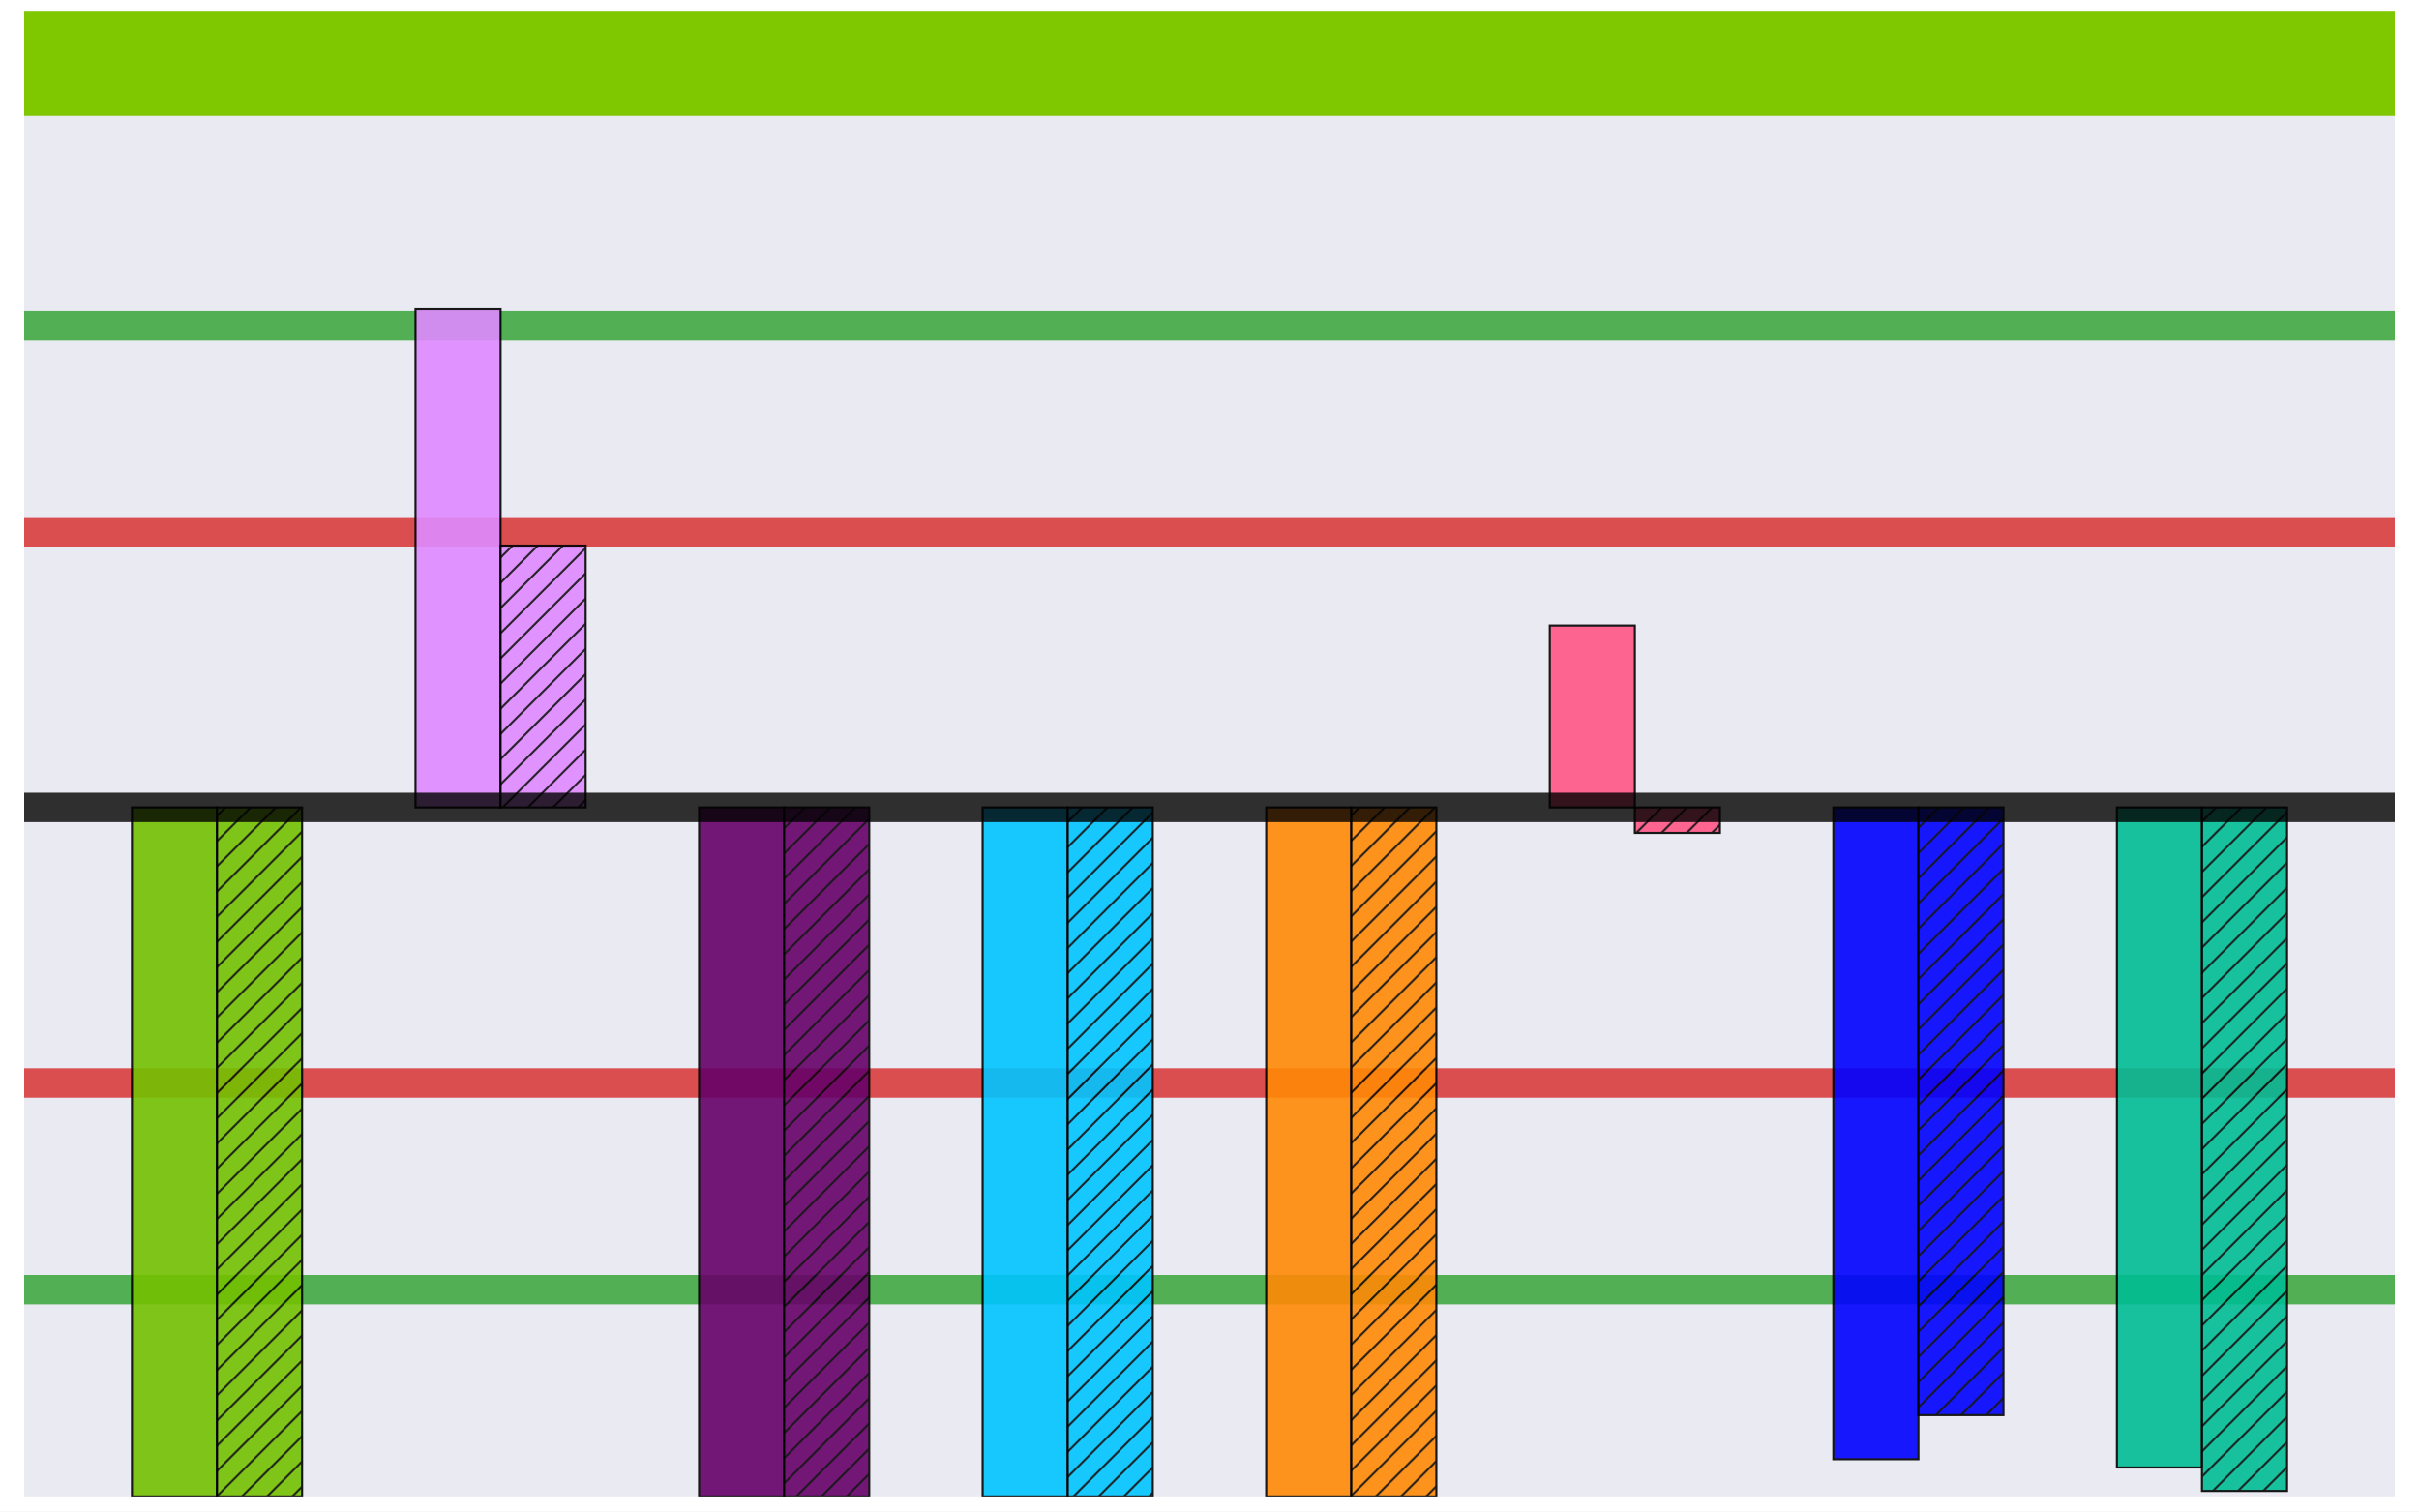
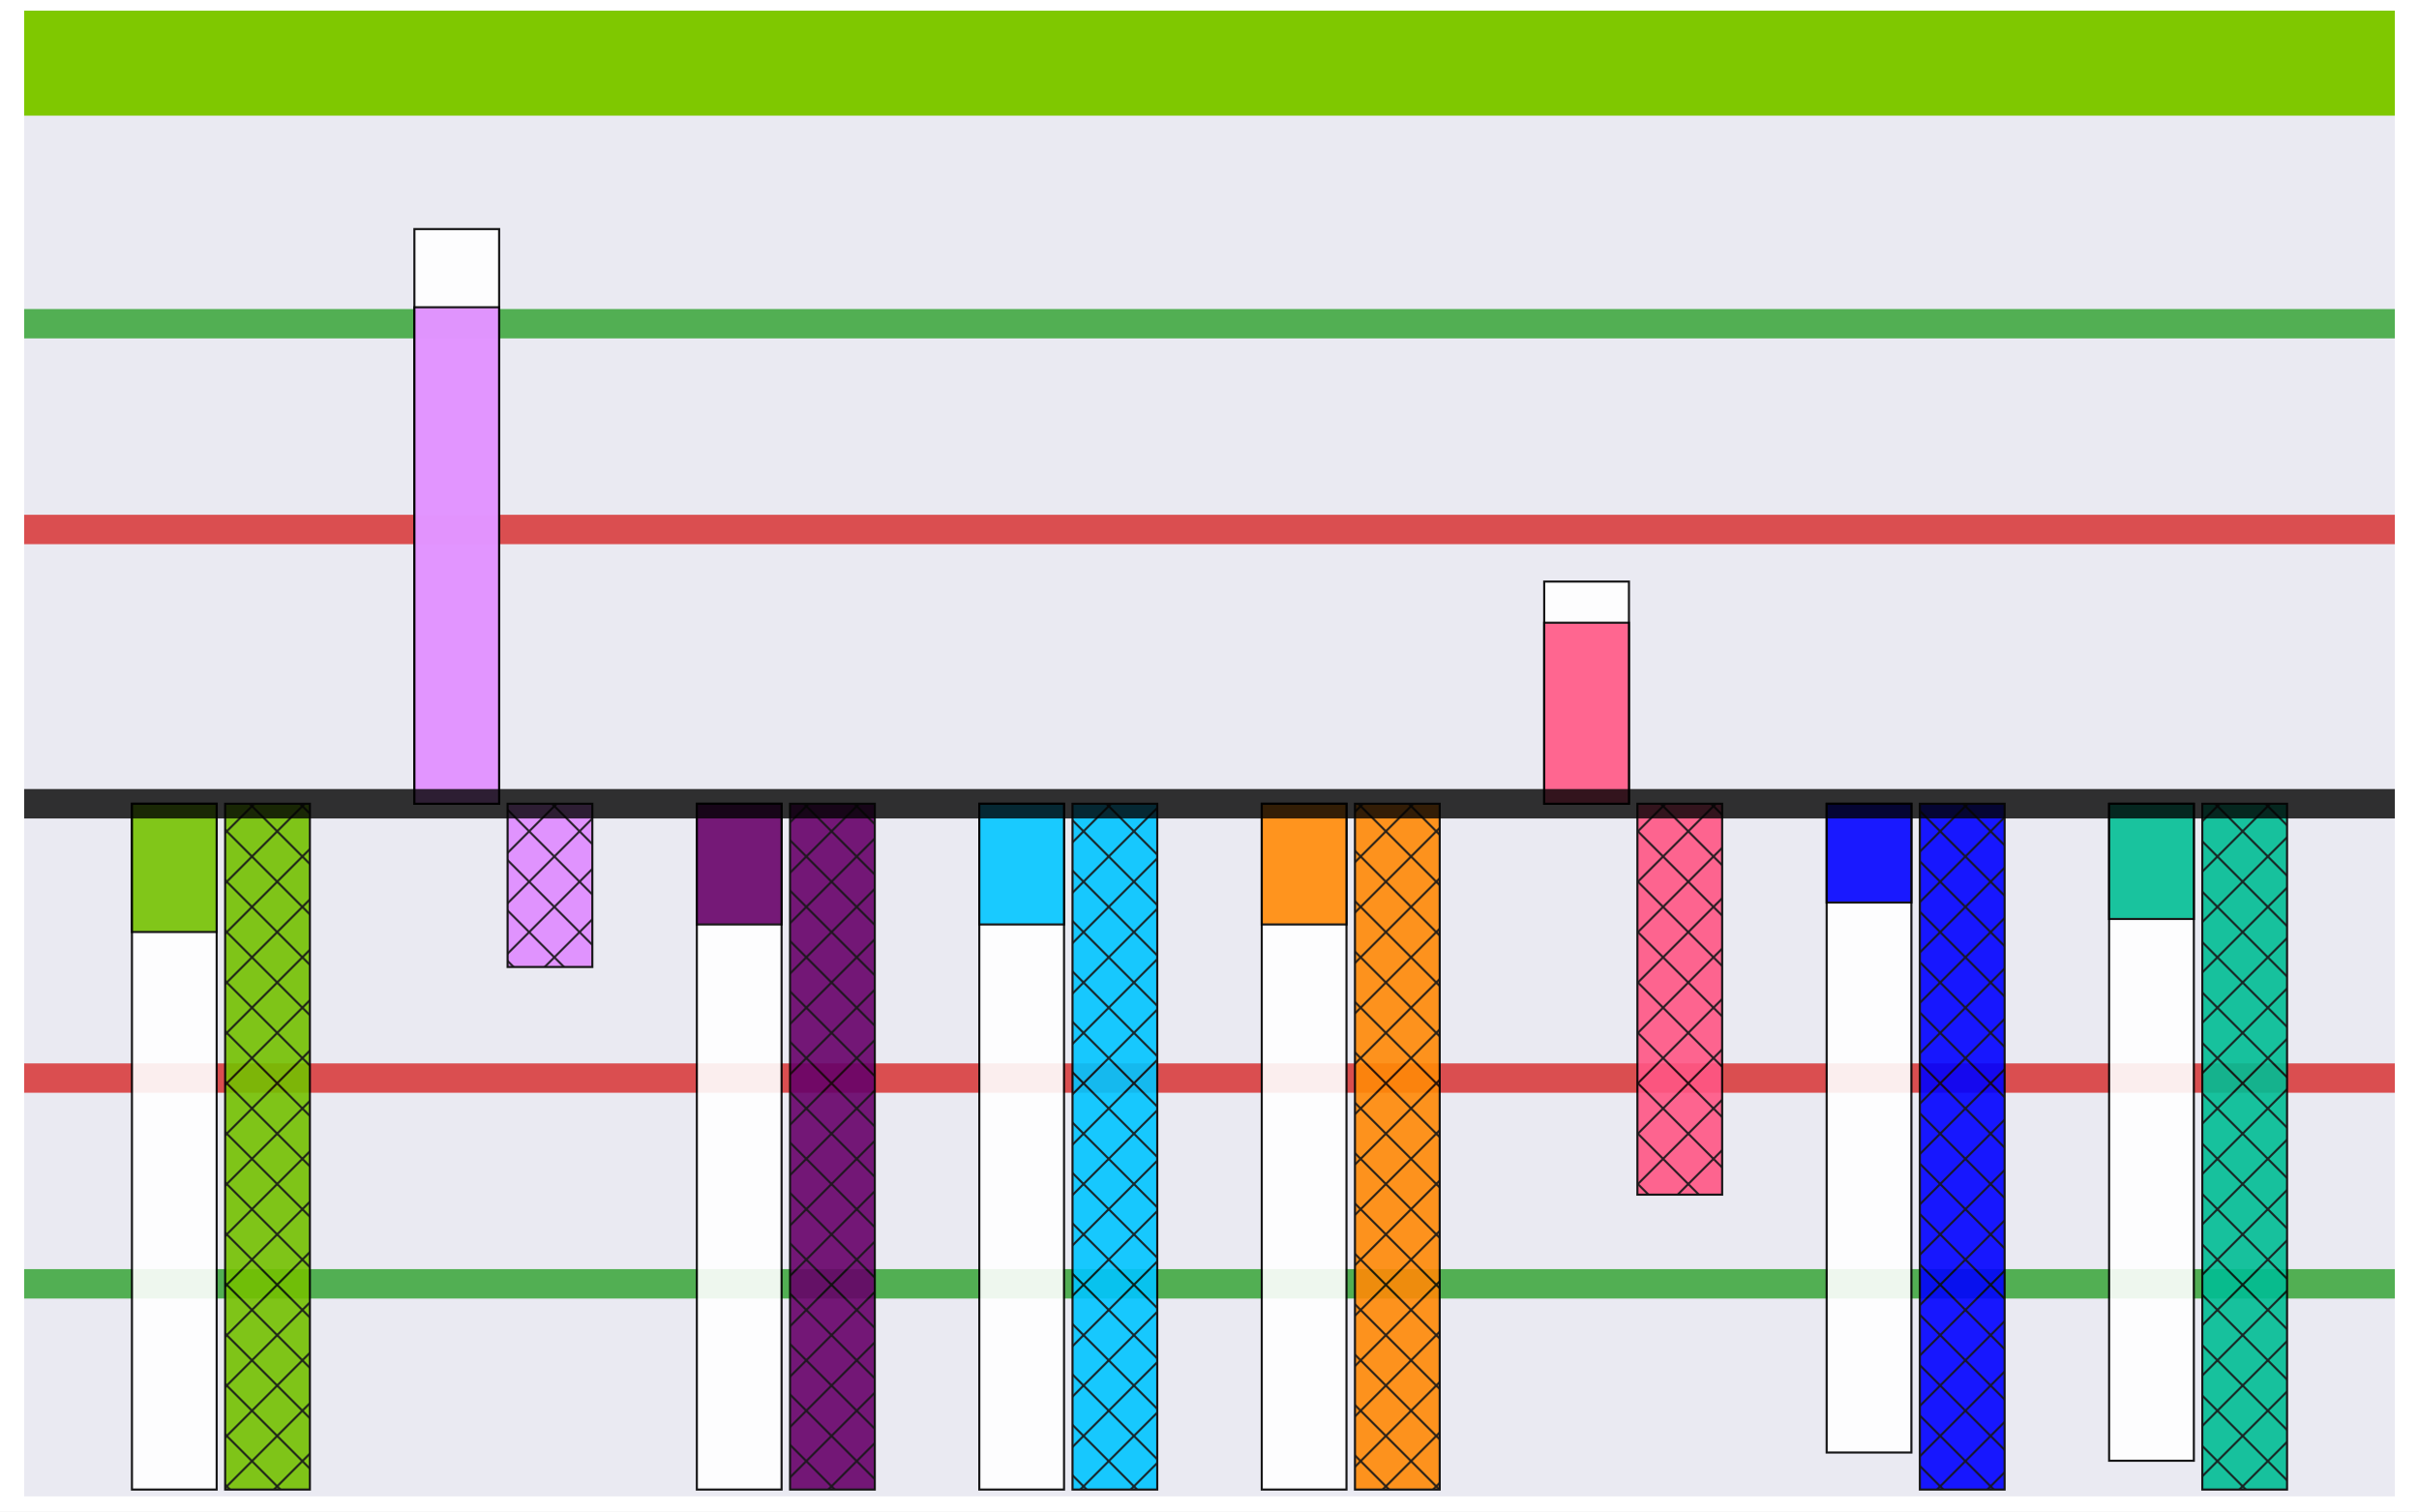
<svg xmlns="http://www.w3.org/2000/svg" width="1152pt" height="720pt" viewBox="0 0 1152 720" version="1.1">
  <defs>
    <style type="text/css">*{stroke-linejoin: round; stroke-linecap: butt}</style>
  </defs>
  <g id="figure_1">
    <g id="patch_1">
      <path d="M 0 720  L 1152 720  L 1152 0  L 0 0  z " style="fill: #ffffff" />
    </g>
    <g id="axes_1">
      <g id="patch_2">
        <path d="M 11.52 712.8  L 1140.48 712.8  L 1140.48 7.2  L 11.52 7.2  z " style="fill: #eaeaf2" />
      </g>
      <g id="matplotlib.axis_1" />
      <g id="matplotlib.axis_2" />
      <g id="line2d_1">
-         <path d="M 11.52 30.173  L 1140.48 30.173  " style="fill: none; stroke: #7fc800; stroke-width: 50" />
+         <path d="M 11.52 30.067  L 1140.48 30.067  " style="fill: none; stroke: #7fc800; stroke-width: 50" />
      </g>
      <g id="line2d_2">
-         <path d="M 11.52 154.884  L 1140.48 154.884  " clip-path="url(#p6db0cb24bd)" style="fill: none; stroke: #2ca02c; stroke-opacity: 0.8; stroke-width: 14; stroke-linecap: round" />
+         <path d="M 11.52 154.2  L 1140.48 154.2  " clip-path="url(#pf08823fb37)" style="fill: none; stroke: #2ca02c; stroke-opacity: 0.8; stroke-width: 14; stroke-linecap: round" />
      </g>
      <g id="line2d_3">
-         <path d="M 11.52 253.34  L 1140.48 253.34  " clip-path="url(#p6db0cb24bd)" style="fill: none; stroke: #d62728; stroke-opacity: 0.8; stroke-width: 14; stroke-linecap: round" />
+         <path d="M 11.52 252.2  L 1140.48 252.2  " clip-path="url(#pf08823fb37)" style="fill: none; stroke: #d62728; stroke-opacity: 0.8; stroke-width: 14; stroke-linecap: round" />
      </g>
      <g id="line2d_4">
-         <path d="M 11.52 614.344  L 1140.48 614.344  " clip-path="url(#p6db0cb24bd)" style="fill: none; stroke: #2ca02c; stroke-opacity: 0.8; stroke-width: 14; stroke-linecap: round" />
+         <path d="M 11.52 611.533  L 1140.48 611.533  " clip-path="url(#pf08823fb37)" style="fill: none; stroke: #2ca02c; stroke-opacity: 0.8; stroke-width: 14; stroke-linecap: round" />
      </g>
      <g id="line2d_5">
-         <path d="M 11.52 515.888  L 1140.48 515.888  " clip-path="url(#p6db0cb24bd)" style="fill: none; stroke: #d62728; stroke-opacity: 0.8; stroke-width: 14; stroke-linecap: round" />
+         <path d="M 11.52 513.533  L 1140.48 513.533  " clip-path="url(#pf08823fb37)" style="fill: none; stroke: #d62728; stroke-opacity: 0.8; stroke-width: 14; stroke-linecap: round" />
      </g>
      <g id="patch_3">
        <path d="M 11.52 712.8  L 11.52 7.2  " style="fill: none" />
      </g>
      <g id="patch_4">
        <path d="M 1140.48 712.8  L 1140.48 7.2  " style="fill: none" />
      </g>
      <g id="patch_5">
        <path d="M 11.52 712.8  L 1140.48 712.8  " style="fill: none" />
      </g>
      <g id="patch_6">
        <path d="M 11.52 7.2  L 1140.48 7.2  " style="fill: none" />
      </g>
      <g id="patch_7">
-         <path d="M 62.836 384.614  L 103.349 384.614  L 103.349 712.8  L 62.836 712.8  z " clip-path="url(#p6db0cb24bd)" style="fill: #73c000; opacity: 0.9; stroke: #000000; stroke-linejoin: miter" />
+         <path d="M 62.836 382.867  L 103.19 382.867  L 103.19 709.533  L 62.836 709.533  z " clip-path="url(#pf08823fb37)" style="fill: #ffffff; opacity: 0.9; stroke: #000000; stroke-linejoin: miter" />
      </g>
      <g id="patch_8">
-         <path d="M 103.349 384.614  L 143.862 384.614  L 143.862 712.8  L 103.349 712.8  z " clip-path="url(#p6db0cb24bd)" style="fill: url(#hf5e35963e9); opacity: 0.9; stroke: #000000; stroke-linejoin: miter" />
+         <path d="M 197.348 382.867  L 237.702 382.867  L 237.702 109.12  L 197.348 109.12  z " clip-path="url(#pf08823fb37)" style="fill: #ffffff; opacity: 0.9; stroke: #000000; stroke-linejoin: miter" />
      </g>
      <g id="patch_9">
-         <path d="M 197.879 384.614  L 238.392 384.614  L 238.392 147.007  L 197.879 147.007  z " clip-path="url(#p6db0cb24bd)" style="fill: #df89ff; opacity: 0.9; stroke: #000000; stroke-linejoin: miter" />
+         <path d="M 331.861 382.867  L 372.214 382.867  L 372.214 709.533  L 331.861 709.533  z " clip-path="url(#pf08823fb37)" style="fill: #ffffff; opacity: 0.9; stroke: #000000; stroke-linejoin: miter" />
      </g>
      <g id="patch_10">
-         <path d="M 238.392 384.614  L 278.905 384.614  L 278.905 259.903  L 238.392 259.903  z " clip-path="url(#p6db0cb24bd)" style="fill: url(#h63b455c572); opacity: 0.9; stroke: #000000; stroke-linejoin: miter" />
+         <path d="M 466.373 382.867  L 506.726 382.867  L 506.726 709.533  L 466.373 709.533  z " clip-path="url(#pf08823fb37)" style="fill: #ffffff; opacity: 0.9; stroke: #000000; stroke-linejoin: miter" />
      </g>
      <g id="patch_11">
-         <path d="M 332.922 384.614  L 373.435 384.614  L 373.435 712.8  L 332.922 712.8  z " clip-path="url(#p6db0cb24bd)" style="fill: #660068; opacity: 0.9; stroke: #000000; stroke-linejoin: miter" />
+         <path d="M 600.885 382.867  L 641.238 382.867  L 641.238 709.533  L 600.885 709.533  z " clip-path="url(#pf08823fb37)" style="fill: #ffffff; opacity: 0.9; stroke: #000000; stroke-linejoin: miter" />
      </g>
      <g id="patch_12">
-         <path d="M 373.435 384.614  L 413.948 384.614  L 413.948 712.8  L 373.435 712.8  z " clip-path="url(#p6db0cb24bd)" style="fill: url(#h2f3627b82b); opacity: 0.9; stroke: #000000; stroke-linejoin: miter" />
+         <path d="M 735.397 382.867  L 775.75 382.867  L 775.75 277.027  L 735.397 277.027  z " clip-path="url(#pf08823fb37)" style="fill: #ffffff; opacity: 0.9; stroke: #000000; stroke-linejoin: miter" />
      </g>
      <g id="patch_13">
-         <path d="M 467.966 384.614  L 508.478 384.614  L 508.478 712.8  L 467.966 712.8  z " clip-path="url(#p6db0cb24bd)" style="fill: #00c4ff; opacity: 0.9; stroke: #000000; stroke-linejoin: miter" />
+         <path d="M 869.909 382.867  L 910.263 382.867  L 910.263 691.893  L 869.909 691.893  z " clip-path="url(#pf08823fb37)" style="fill: #ffffff; opacity: 0.9; stroke: #000000; stroke-linejoin: miter" />
      </g>
      <g id="patch_14">
-         <path d="M 508.478 384.614  L 548.991 384.614  L 548.991 712.8  L 508.478 712.8  z " clip-path="url(#p6db0cb24bd)" style="fill: url(#he33fcb50bd); opacity: 0.9; stroke: #000000; stroke-linejoin: miter" />
+         <path d="M 1004.421 382.867  L 1044.775 382.867  L 1044.775 695.813  L 1004.421 695.813  z " clip-path="url(#pf08823fb37)" style="fill: #ffffff; opacity: 0.9; stroke: #000000; stroke-linejoin: miter" />
      </g>
      <g id="patch_15">
-         <path d="M 603.009 384.614  L 643.522 384.614  L 643.522 712.8  L 603.009 712.8  z " clip-path="url(#p6db0cb24bd)" style="fill: #ff8805; opacity: 0.9; stroke: #000000; stroke-linejoin: miter" />
+         <path d="M 62.836 382.867  L 103.19 382.867  L 103.19 443.953  L 62.836 443.953  z " clip-path="url(#pf08823fb37)" style="fill: #73c000; opacity: 0.9; stroke: #000000; stroke-linejoin: miter" />
      </g>
      <g id="patch_16">
-         <path d="M 643.522 384.614  L 684.034 384.614  L 684.034 712.8  L 643.522 712.8  z " clip-path="url(#p6db0cb24bd)" style="fill: url(#h24234c60c8); opacity: 0.9; stroke: #000000; stroke-linejoin: miter" />
+         <path d="M 107.225 382.867  L 147.579 382.867  L 147.579 709.533  L 107.225 709.533  z " clip-path="url(#pf08823fb37)" style="fill: url(#hc5548369a1); opacity: 0.9; stroke: #000000; stroke-linejoin: miter" />
      </g>
      <g id="patch_17">
-         <path d="M 738.052 384.614  L 778.565 384.614  L 778.565 297.973  L 738.052 297.973  z " clip-path="url(#p6db0cb24bd)" style="fill: #ff5584; opacity: 0.9; stroke: #000000; stroke-linejoin: miter" />
+         <path d="M 197.348 382.867  L 237.702 382.867  L 237.702 146.36  L 197.348 146.36  z " clip-path="url(#pf08823fb37)" style="fill: #df89ff; opacity: 0.9; stroke: #000000; stroke-linejoin: miter" />
      </g>
      <g id="patch_18">
-         <path d="M 778.565 384.614  L 819.078 384.614  L 819.078 396.757  L 778.565 396.757  z " clip-path="url(#p6db0cb24bd)" style="fill: url(#h0d987aa26a); opacity: 0.9; stroke: #000000; stroke-linejoin: miter" />
+         <path d="M 241.737 382.867  L 282.091 382.867  L 282.091 460.613  L 241.737 460.613  z " clip-path="url(#pf08823fb37)" style="fill: url(#h8f89f70eaa); opacity: 0.9; stroke: #000000; stroke-linejoin: miter" />
      </g>
      <g id="patch_19">
-         <path d="M 873.095 384.614  L 913.608 384.614  L 913.608 695.078  L 873.095 695.078  z " clip-path="url(#p6db0cb24bd)" style="fill: #0000ff; opacity: 0.9; stroke: #000000; stroke-linejoin: miter" />
+         <path d="M 331.861 382.867  L 372.214 382.867  L 372.214 440.36  L 331.861 440.36  z " clip-path="url(#pf08823fb37)" style="fill: #660068; opacity: 0.9; stroke: #000000; stroke-linejoin: miter" />
      </g>
      <g id="patch_20">
-         <path d="M 913.608 384.614  L 954.121 384.614  L 954.121 674.074  L 913.608 674.074  z " clip-path="url(#p6db0cb24bd)" style="fill: url(#h9a7ad1768a); opacity: 0.9; stroke: #000000; stroke-linejoin: miter" />
+         <path d="M 376.25 382.867  L 416.603 382.867  L 416.603 709.533  L 376.25 709.533  z " clip-path="url(#pf08823fb37)" style="fill: url(#h02043f0d0a); opacity: 0.9; stroke: #000000; stroke-linejoin: miter" />
      </g>
      <g id="patch_21">
-         <path d="M 1008.138 384.614  L 1048.651 384.614  L 1048.651 699.016  L 1008.138 699.016  z " clip-path="url(#p6db0cb24bd)" style="fill: #00bd94; opacity: 0.9; stroke: #000000; stroke-linejoin: miter" />
+         <path d="M 466.373 382.867  L 506.726 382.867  L 506.726 440.36  L 466.373 440.36  z " clip-path="url(#pf08823fb37)" style="fill: #00c4ff; opacity: 0.9; stroke: #000000; stroke-linejoin: miter" />
      </g>
      <g id="patch_22">
-         <path d="M 1048.651 384.614  L 1089.164 384.614  L 1089.164 710.175  L 1048.651 710.175  z " clip-path="url(#p6db0cb24bd)" style="fill: url(#h4d12d8360c); opacity: 0.9; stroke: #000000; stroke-linejoin: miter" />
+         <path d="M 510.762 382.867  L 551.115 382.867  L 551.115 709.533  L 510.762 709.533  z " clip-path="url(#pf08823fb37)" style="fill: url(#hdd149e3567); opacity: 0.9; stroke: #000000; stroke-linejoin: miter" />
+       </g>
+       <g id="patch_23">
+         <path d="M 600.885 382.867  L 641.238 382.867  L 641.238 440.36  L 600.885 440.36  z " clip-path="url(#pf08823fb37)" style="fill: #ff8805; opacity: 0.9; stroke: #000000; stroke-linejoin: miter" />
+       </g>
+       <g id="patch_24">
+         <path d="M 645.274 382.867  L 685.627 382.867  L 685.627 709.533  L 645.274 709.533  z " clip-path="url(#pf08823fb37)" style="fill: url(#hd42aa05556); opacity: 0.9; stroke: #000000; stroke-linejoin: miter" />
+       </g>
+       <g id="patch_25">
+         <path d="M 735.397 382.867  L 775.75 382.867  L 775.75 296.627  L 735.397 296.627  z " clip-path="url(#pf08823fb37)" style="fill: #ff5584; opacity: 0.9; stroke: #000000; stroke-linejoin: miter" />
+       </g>
+       <g id="patch_26">
+         <path d="M 779.786 382.867  L 820.139 382.867  L 820.139 569.067  L 779.786 569.067  z " clip-path="url(#pf08823fb37)" style="fill: url(#h0c7fb36b30); opacity: 0.9; stroke: #000000; stroke-linejoin: miter" />
+       </g>
+       <g id="patch_27">
+         <path d="M 869.909 382.867  L 910.263 382.867  L 910.263 429.907  L 869.909 429.907  z " clip-path="url(#pf08823fb37)" style="fill: #0000ff; opacity: 0.9; stroke: #000000; stroke-linejoin: miter" />
+       </g>
+       <g id="patch_28">
+         <path d="M 914.298 382.867  L 954.652 382.867  L 954.652 709.533  L 914.298 709.533  z " clip-path="url(#pf08823fb37)" style="fill: url(#h0d114322b2); opacity: 0.9; stroke: #000000; stroke-linejoin: miter" />
+       </g>
+       <g id="patch_29">
+         <path d="M 1004.421 382.867  L 1044.775 382.867  L 1044.775 437.747  L 1004.421 437.747  z " clip-path="url(#pf08823fb37)" style="fill: #00bd94; opacity: 0.9; stroke: #000000; stroke-linejoin: miter" />
+       </g>
+       <g id="patch_30">
+         <path d="M 1048.81 382.867  L 1089.164 382.867  L 1089.164 709.533  L 1048.81 709.533  z " clip-path="url(#pf08823fb37)" style="fill: url(#he38819b28e); opacity: 0.9; stroke: #000000; stroke-linejoin: miter" />
      </g>
      <g id="line2d_6">
-         <path d="M 11.52 384.614  L 1140.48 384.614  " clip-path="url(#p6db0cb24bd)" style="fill: none; stroke: #000000; stroke-opacity: 0.8; stroke-width: 14; stroke-linecap: round" />
+         <path d="M 11.52 382.867  L 1140.48 382.867  " clip-path="url(#pf08823fb37)" style="fill: none; stroke: #000000; stroke-opacity: 0.8; stroke-width: 14; stroke-linecap: round" />
      </g>
    </g>
  </g>
  <defs>
-     <clipPath id="p6db0cb24bd">
+     <clipPath id="pf08823fb37">
      <rect x="11.52" y="7.2" width="1128.96" height="705.6" />
    </clipPath>
  </defs>
  <defs>
-     <pattern id="hf5e35963e9" patternUnits="userSpaceOnUse" x="0" y="0" width="72" height="72">
+     <pattern id="hc5548369a1" patternUnits="userSpaceOnUse" x="0" y="0" width="72" height="72">
      <rect x="0" y="0" width="73" height="73" fill="#73c000" />
-       <path d="M -36 36  L 36 -36  M -30 42  L 42 -30  M -24 48  L 48 -24  M -18 54  L 54 -18  M -12 60  L 60 -12  M -6 66  L 66 -6  M 0 72  L 72 0  M 6 78  L 78 6  M 12 84  L 84 12  M 18 90  L 90 18  M 24 96  L 96 24  M 30 102  L 102 30  M 36 108  L 108 36  " style="fill: #000000; stroke: #000000; stroke-width: 1.0; stroke-linecap: butt; stroke-linejoin: miter; stroke-opacity: 0.9" />
+       <path d="M -36 36  L 36 -36  M -24 48  L 48 -24  M -12 60  L 60 -12  M 0 72  L 72 0  M 12 84  L 84 12  M 24 96  L 96 24  M 36 108  L 108 36  M -36 36  L 36 108  M -24 24  L 48 96  M -12 12  L 60 84  M 0 0  L 72 72  M 12 -12  L 84 60  M 24 -24  L 96 48  M 36 -36  L 108 36  " style="fill: #000000; stroke: #000000; stroke-width: 1.0; stroke-linecap: butt; stroke-linejoin: miter; stroke-opacity: 0.9" />
    </pattern>
-     <pattern id="h63b455c572" patternUnits="userSpaceOnUse" x="0" y="0" width="72" height="72">
+     <pattern id="h8f89f70eaa" patternUnits="userSpaceOnUse" x="0" y="0" width="72" height="72">
      <rect x="0" y="0" width="73" height="73" fill="#df89ff" />
-       <path d="M -36 36  L 36 -36  M -30 42  L 42 -30  M -24 48  L 48 -24  M -18 54  L 54 -18  M -12 60  L 60 -12  M -6 66  L 66 -6  M 0 72  L 72 0  M 6 78  L 78 6  M 12 84  L 84 12  M 18 90  L 90 18  M 24 96  L 96 24  M 30 102  L 102 30  M 36 108  L 108 36  " style="fill: #000000; stroke: #000000; stroke-width: 1.0; stroke-linecap: butt; stroke-linejoin: miter; stroke-opacity: 0.9" />
+       <path d="M -36 36  L 36 -36  M -24 48  L 48 -24  M -12 60  L 60 -12  M 0 72  L 72 0  M 12 84  L 84 12  M 24 96  L 96 24  M 36 108  L 108 36  M -36 36  L 36 108  M -24 24  L 48 96  M -12 12  L 60 84  M 0 0  L 72 72  M 12 -12  L 84 60  M 24 -24  L 96 48  M 36 -36  L 108 36  " style="fill: #000000; stroke: #000000; stroke-width: 1.0; stroke-linecap: butt; stroke-linejoin: miter; stroke-opacity: 0.9" />
    </pattern>
-     <pattern id="h2f3627b82b" patternUnits="userSpaceOnUse" x="0" y="0" width="72" height="72">
+     <pattern id="h02043f0d0a" patternUnits="userSpaceOnUse" x="0" y="0" width="72" height="72">
      <rect x="0" y="0" width="73" height="73" fill="#660068" />
-       <path d="M -36 36  L 36 -36  M -30 42  L 42 -30  M -24 48  L 48 -24  M -18 54  L 54 -18  M -12 60  L 60 -12  M -6 66  L 66 -6  M 0 72  L 72 0  M 6 78  L 78 6  M 12 84  L 84 12  M 18 90  L 90 18  M 24 96  L 96 24  M 30 102  L 102 30  M 36 108  L 108 36  " style="fill: #000000; stroke: #000000; stroke-width: 1.0; stroke-linecap: butt; stroke-linejoin: miter; stroke-opacity: 0.9" />
+       <path d="M -36 36  L 36 -36  M -24 48  L 48 -24  M -12 60  L 60 -12  M 0 72  L 72 0  M 12 84  L 84 12  M 24 96  L 96 24  M 36 108  L 108 36  M -36 36  L 36 108  M -24 24  L 48 96  M -12 12  L 60 84  M 0 0  L 72 72  M 12 -12  L 84 60  M 24 -24  L 96 48  M 36 -36  L 108 36  " style="fill: #000000; stroke: #000000; stroke-width: 1.0; stroke-linecap: butt; stroke-linejoin: miter; stroke-opacity: 0.9" />
    </pattern>
-     <pattern id="he33fcb50bd" patternUnits="userSpaceOnUse" x="0" y="0" width="72" height="72">
+     <pattern id="hdd149e3567" patternUnits="userSpaceOnUse" x="0" y="0" width="72" height="72">
      <rect x="0" y="0" width="73" height="73" fill="#00c4ff" />
-       <path d="M -36 36  L 36 -36  M -30 42  L 42 -30  M -24 48  L 48 -24  M -18 54  L 54 -18  M -12 60  L 60 -12  M -6 66  L 66 -6  M 0 72  L 72 0  M 6 78  L 78 6  M 12 84  L 84 12  M 18 90  L 90 18  M 24 96  L 96 24  M 30 102  L 102 30  M 36 108  L 108 36  " style="fill: #000000; stroke: #000000; stroke-width: 1.0; stroke-linecap: butt; stroke-linejoin: miter; stroke-opacity: 0.9" />
+       <path d="M -36 36  L 36 -36  M -24 48  L 48 -24  M -12 60  L 60 -12  M 0 72  L 72 0  M 12 84  L 84 12  M 24 96  L 96 24  M 36 108  L 108 36  M -36 36  L 36 108  M -24 24  L 48 96  M -12 12  L 60 84  M 0 0  L 72 72  M 12 -12  L 84 60  M 24 -24  L 96 48  M 36 -36  L 108 36  " style="fill: #000000; stroke: #000000; stroke-width: 1.0; stroke-linecap: butt; stroke-linejoin: miter; stroke-opacity: 0.9" />
    </pattern>
-     <pattern id="h24234c60c8" patternUnits="userSpaceOnUse" x="0" y="0" width="72" height="72">
+     <pattern id="hd42aa05556" patternUnits="userSpaceOnUse" x="0" y="0" width="72" height="72">
      <rect x="0" y="0" width="73" height="73" fill="#ff8805" />
-       <path d="M -36 36  L 36 -36  M -30 42  L 42 -30  M -24 48  L 48 -24  M -18 54  L 54 -18  M -12 60  L 60 -12  M -6 66  L 66 -6  M 0 72  L 72 0  M 6 78  L 78 6  M 12 84  L 84 12  M 18 90  L 90 18  M 24 96  L 96 24  M 30 102  L 102 30  M 36 108  L 108 36  " style="fill: #000000; stroke: #000000; stroke-width: 1.0; stroke-linecap: butt; stroke-linejoin: miter; stroke-opacity: 0.9" />
+       <path d="M -36 36  L 36 -36  M -24 48  L 48 -24  M -12 60  L 60 -12  M 0 72  L 72 0  M 12 84  L 84 12  M 24 96  L 96 24  M 36 108  L 108 36  M -36 36  L 36 108  M -24 24  L 48 96  M -12 12  L 60 84  M 0 0  L 72 72  M 12 -12  L 84 60  M 24 -24  L 96 48  M 36 -36  L 108 36  " style="fill: #000000; stroke: #000000; stroke-width: 1.0; stroke-linecap: butt; stroke-linejoin: miter; stroke-opacity: 0.9" />
    </pattern>
-     <pattern id="h0d987aa26a" patternUnits="userSpaceOnUse" x="0" y="0" width="72" height="72">
+     <pattern id="h0c7fb36b30" patternUnits="userSpaceOnUse" x="0" y="0" width="72" height="72">
      <rect x="0" y="0" width="73" height="73" fill="#ff5584" />
-       <path d="M -36 36  L 36 -36  M -30 42  L 42 -30  M -24 48  L 48 -24  M -18 54  L 54 -18  M -12 60  L 60 -12  M -6 66  L 66 -6  M 0 72  L 72 0  M 6 78  L 78 6  M 12 84  L 84 12  M 18 90  L 90 18  M 24 96  L 96 24  M 30 102  L 102 30  M 36 108  L 108 36  " style="fill: #000000; stroke: #000000; stroke-width: 1.0; stroke-linecap: butt; stroke-linejoin: miter; stroke-opacity: 0.9" />
+       <path d="M -36 36  L 36 -36  M -24 48  L 48 -24  M -12 60  L 60 -12  M 0 72  L 72 0  M 12 84  L 84 12  M 24 96  L 96 24  M 36 108  L 108 36  M -36 36  L 36 108  M -24 24  L 48 96  M -12 12  L 60 84  M 0 0  L 72 72  M 12 -12  L 84 60  M 24 -24  L 96 48  M 36 -36  L 108 36  " style="fill: #000000; stroke: #000000; stroke-width: 1.0; stroke-linecap: butt; stroke-linejoin: miter; stroke-opacity: 0.9" />
    </pattern>
-     <pattern id="h9a7ad1768a" patternUnits="userSpaceOnUse" x="0" y="0" width="72" height="72">
+     <pattern id="h0d114322b2" patternUnits="userSpaceOnUse" x="0" y="0" width="72" height="72">
      <rect x="0" y="0" width="73" height="73" fill="#0000ff" />
-       <path d="M -36 36  L 36 -36  M -30 42  L 42 -30  M -24 48  L 48 -24  M -18 54  L 54 -18  M -12 60  L 60 -12  M -6 66  L 66 -6  M 0 72  L 72 0  M 6 78  L 78 6  M 12 84  L 84 12  M 18 90  L 90 18  M 24 96  L 96 24  M 30 102  L 102 30  M 36 108  L 108 36  " style="fill: #000000; stroke: #000000; stroke-width: 1.0; stroke-linecap: butt; stroke-linejoin: miter; stroke-opacity: 0.9" />
+       <path d="M -36 36  L 36 -36  M -24 48  L 48 -24  M -12 60  L 60 -12  M 0 72  L 72 0  M 12 84  L 84 12  M 24 96  L 96 24  M 36 108  L 108 36  M -36 36  L 36 108  M -24 24  L 48 96  M -12 12  L 60 84  M 0 0  L 72 72  M 12 -12  L 84 60  M 24 -24  L 96 48  M 36 -36  L 108 36  " style="fill: #000000; stroke: #000000; stroke-width: 1.0; stroke-linecap: butt; stroke-linejoin: miter; stroke-opacity: 0.9" />
    </pattern>
-     <pattern id="h4d12d8360c" patternUnits="userSpaceOnUse" x="0" y="0" width="72" height="72">
+     <pattern id="he38819b28e" patternUnits="userSpaceOnUse" x="0" y="0" width="72" height="72">
      <rect x="0" y="0" width="73" height="73" fill="#00bd94" />
-       <path d="M -36 36  L 36 -36  M -30 42  L 42 -30  M -24 48  L 48 -24  M -18 54  L 54 -18  M -12 60  L 60 -12  M -6 66  L 66 -6  M 0 72  L 72 0  M 6 78  L 78 6  M 12 84  L 84 12  M 18 90  L 90 18  M 24 96  L 96 24  M 30 102  L 102 30  M 36 108  L 108 36  " style="fill: #000000; stroke: #000000; stroke-width: 1.0; stroke-linecap: butt; stroke-linejoin: miter; stroke-opacity: 0.9" />
+       <path d="M -36 36  L 36 -36  M -24 48  L 48 -24  M -12 60  L 60 -12  M 0 72  L 72 0  M 12 84  L 84 12  M 24 96  L 96 24  M 36 108  L 108 36  M -36 36  L 36 108  M -24 24  L 48 96  M -12 12  L 60 84  M 0 0  L 72 72  M 12 -12  L 84 60  M 24 -24  L 96 48  M 36 -36  L 108 36  " style="fill: #000000; stroke: #000000; stroke-width: 1.0; stroke-linecap: butt; stroke-linejoin: miter; stroke-opacity: 0.9" />
    </pattern>
  </defs>
</svg>
